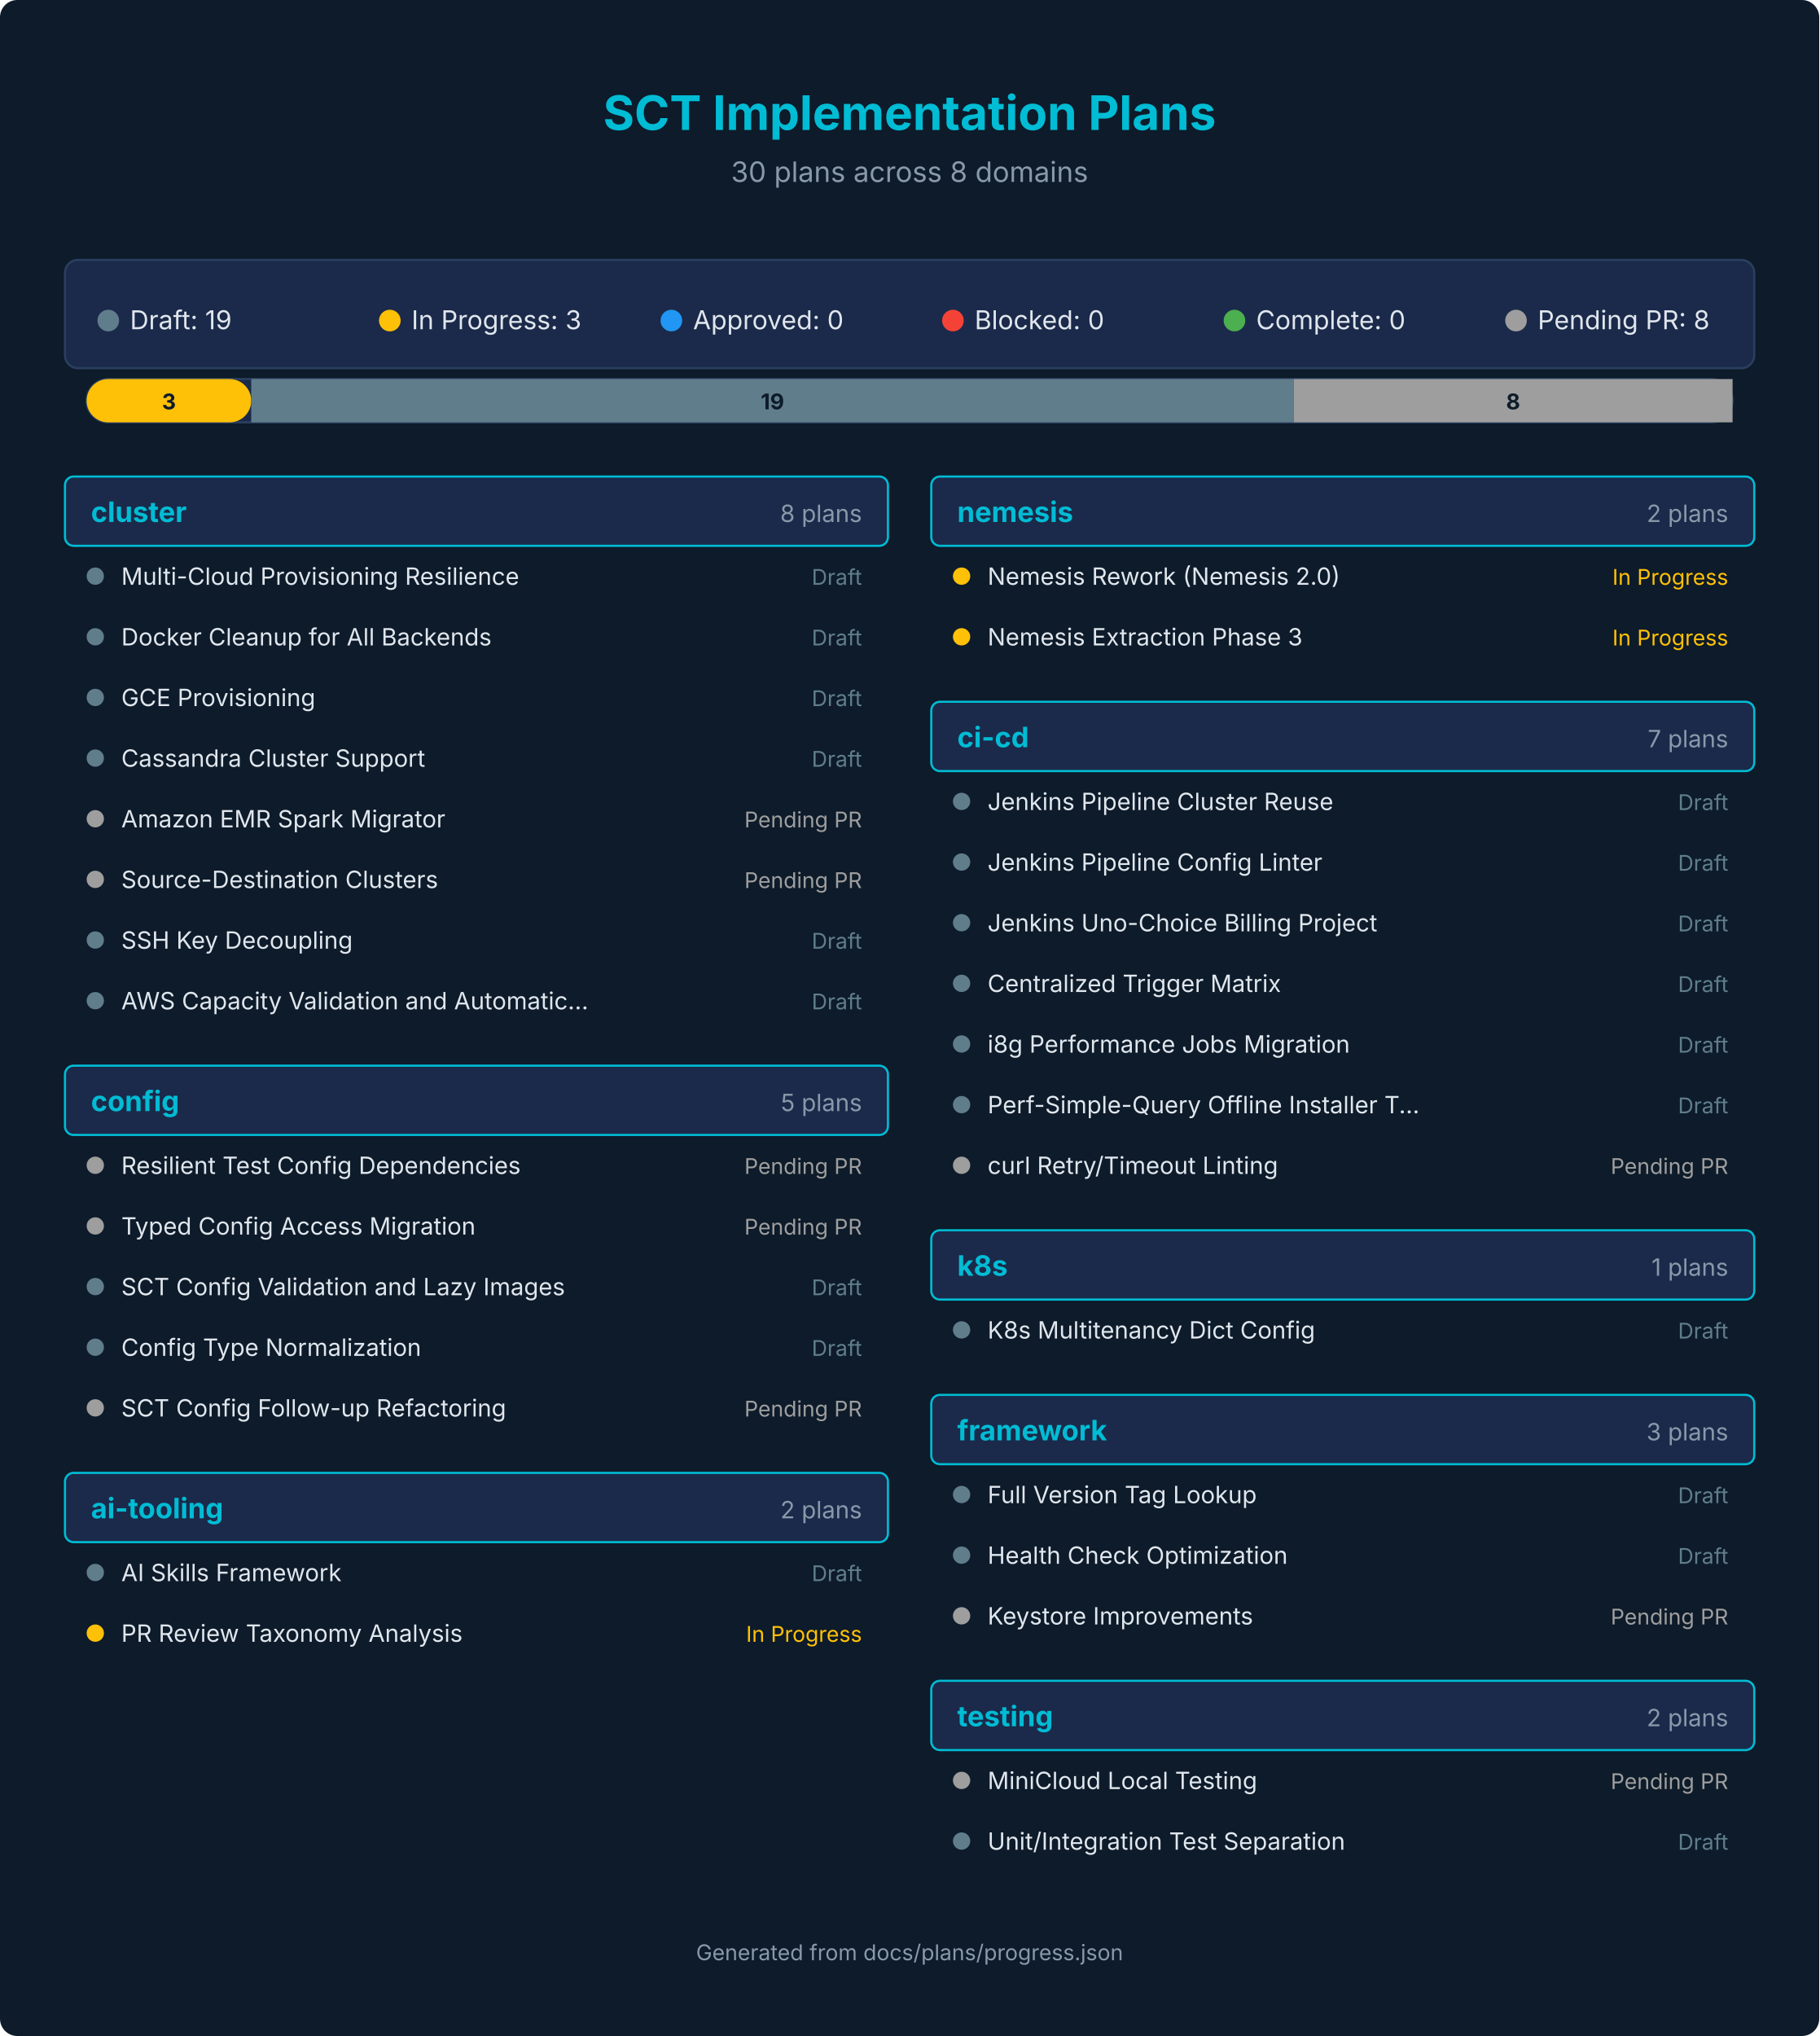
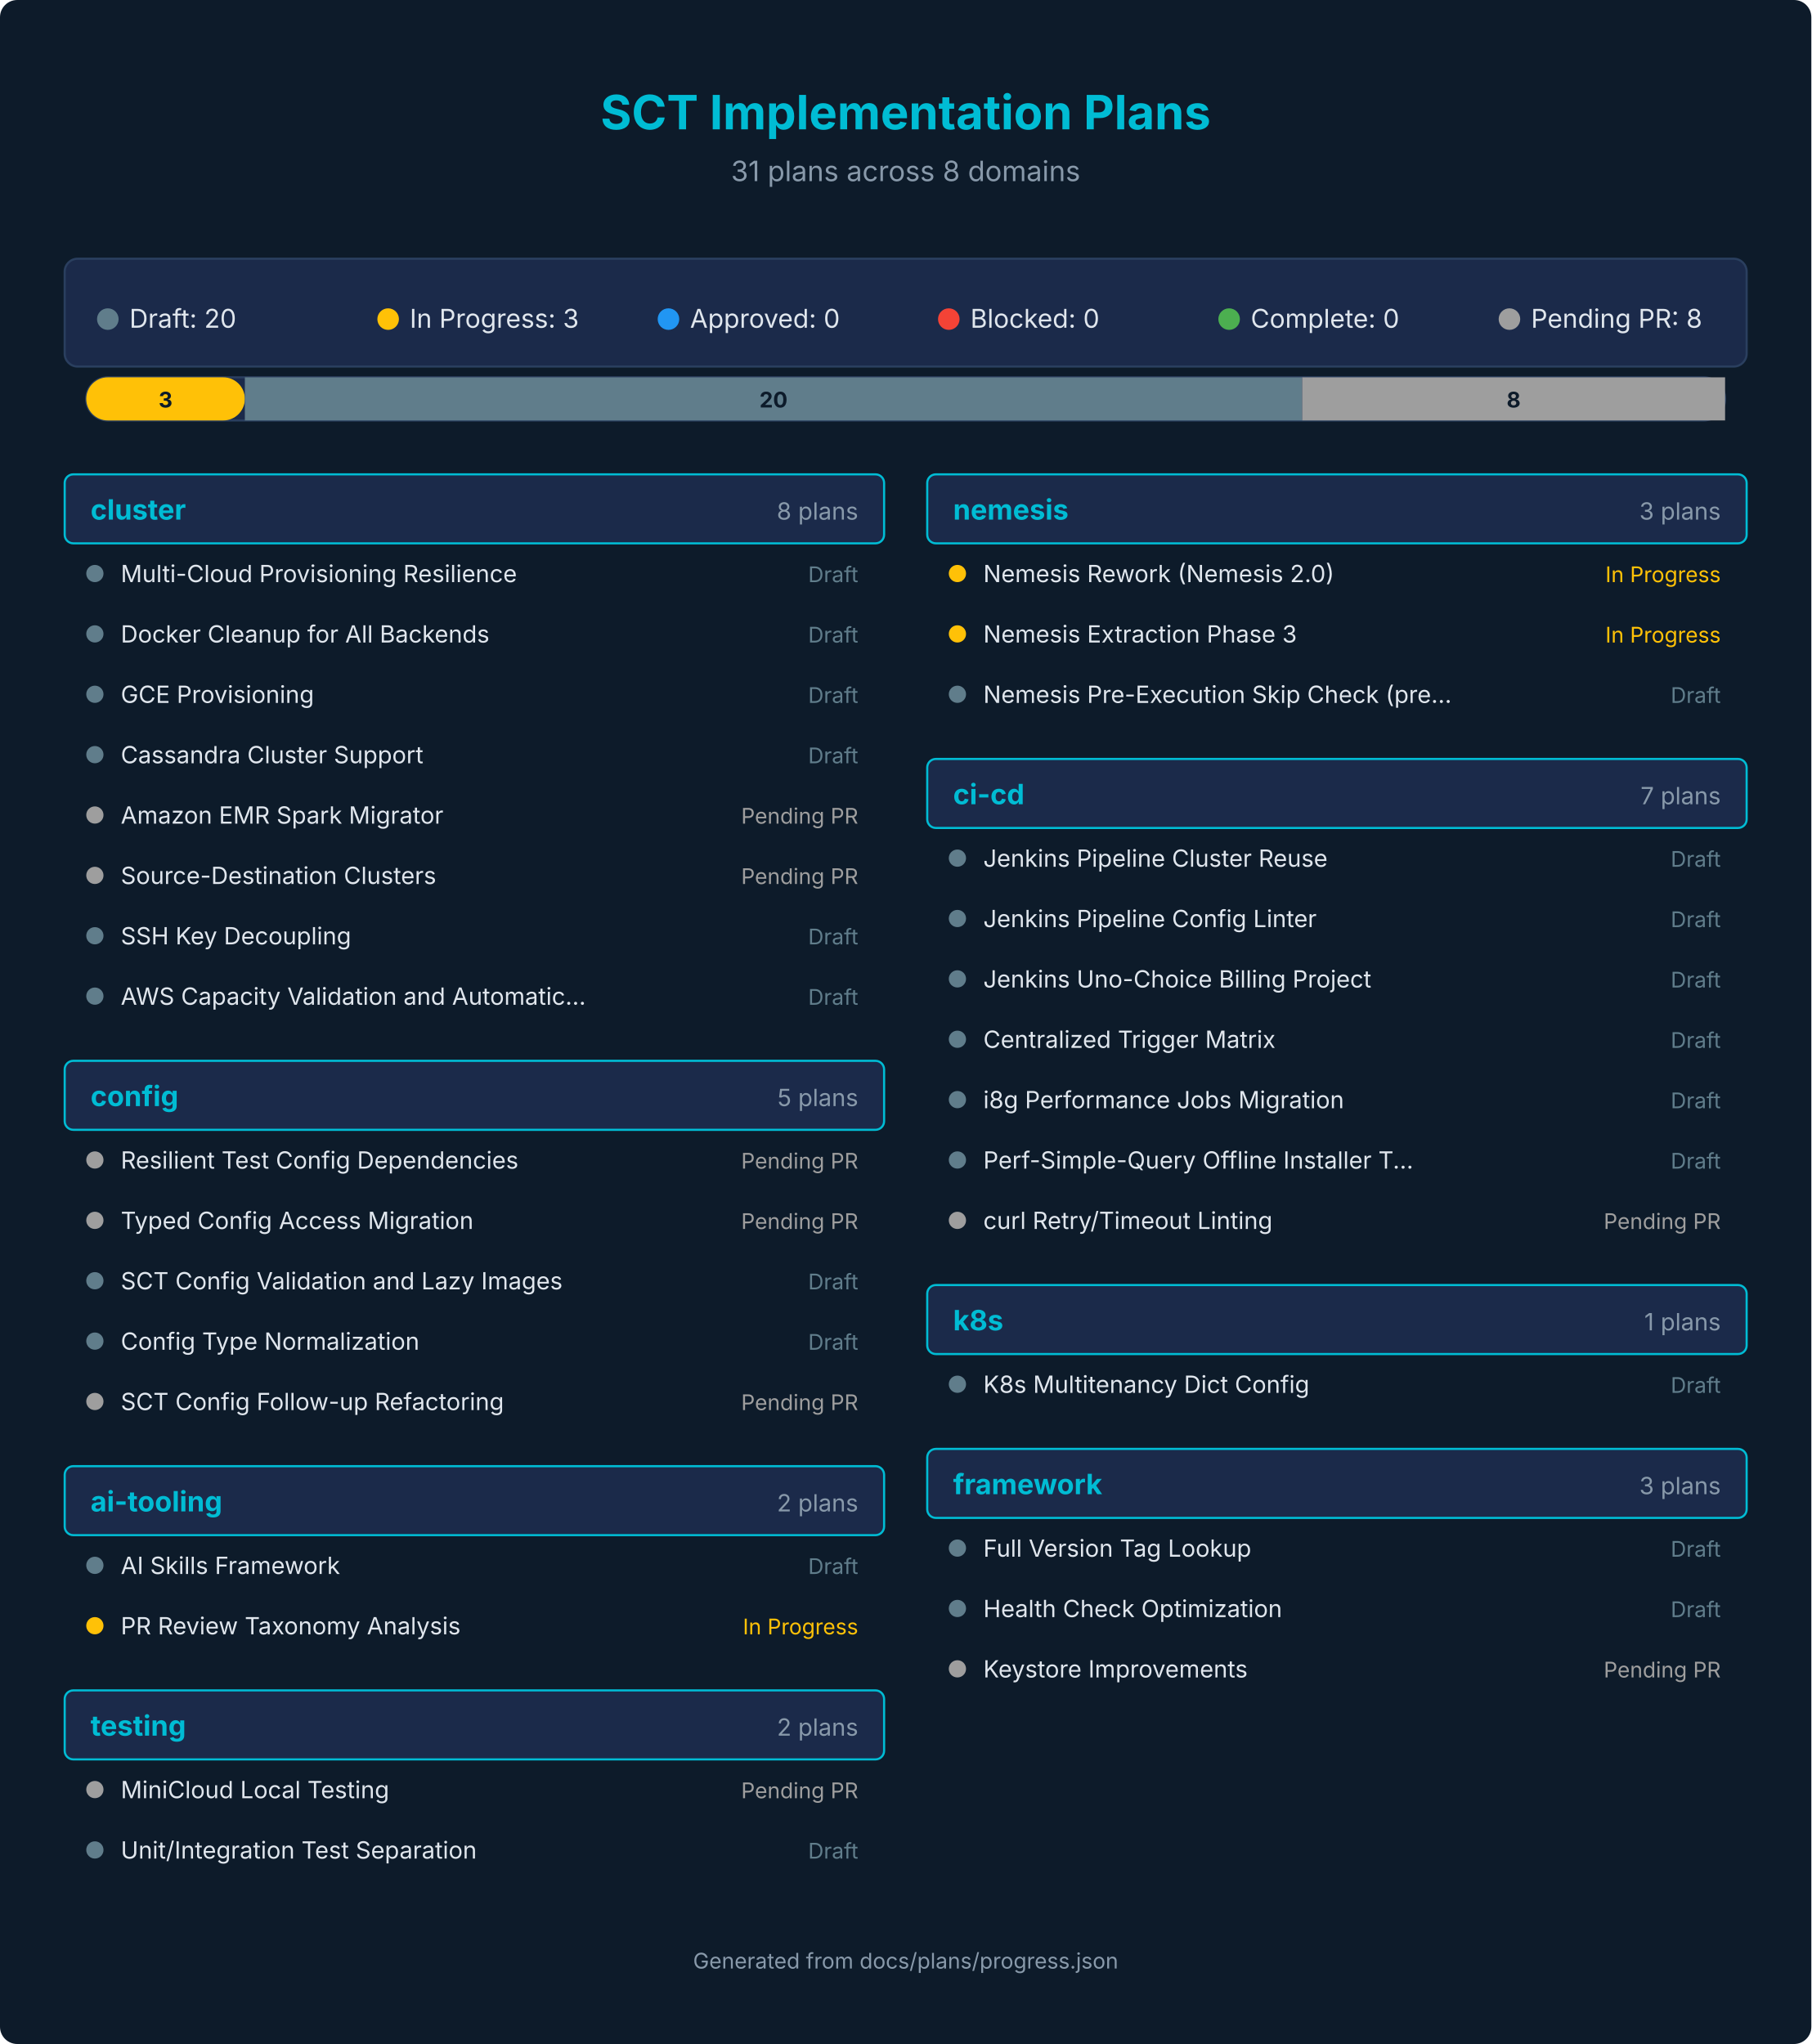
- <svg xmlns="http://www.w3.org/2000/svg" width="840" height="940" viewBox="0 0 840 940">
-   <rect width="840" height="940" fill="#0D1B2A" rx="8" />
+ <svg xmlns="http://www.w3.org/2000/svg" width="840" height="948" viewBox="0 0 840 948">
+   <rect width="840" height="948" fill="#0D1B2A" rx="8" />
  <text x="420" y="60" text-anchor="middle" font-family="system-ui, -apple-system, sans-serif" font-size="22" font-weight="bold" fill="#00BCD4">SCT Implementation Plans</text>
-   <text x="420" y="84" text-anchor="middle" font-family="system-ui, -apple-system, sans-serif" font-size="13" fill="#8899AA">30 plans across 8 domains</text>
+   <text x="420" y="84" text-anchor="middle" font-family="system-ui, -apple-system, sans-serif" font-size="13" fill="#8899AA">31 plans across 8 domains</text>
  <rect x="30" y="120" width="780" height="50" rx="6" fill="#1B2A4A" stroke="#2A3F5F" stroke-width="1" />
  <circle cx="50" cy="148" r="5" fill="#607D8B" />
-   <text x="60" y="152" font-family="system-ui, -apple-system, sans-serif" font-size="12" fill="#E0E6ED">Draft: 19</text>
+   <text x="60" y="152" font-family="system-ui, -apple-system, sans-serif" font-size="12" fill="#E0E6ED">Draft: 20</text>
  <circle cx="180" cy="148" r="5" fill="#FFC107" />
  <text x="190" y="152" font-family="system-ui, -apple-system, sans-serif" font-size="12" fill="#E0E6ED">In Progress: 3</text>
  <circle cx="310" cy="148" r="5" fill="#2196F3" />
  <text x="320" y="152" font-family="system-ui, -apple-system, sans-serif" font-size="12" fill="#E0E6ED">Approved: 0</text>
  <circle cx="440" cy="148" r="5" fill="#F44336" />
  <text x="450" y="152" font-family="system-ui, -apple-system, sans-serif" font-size="12" fill="#E0E6ED">Blocked: 0</text>
  <circle cx="570" cy="148" r="5" fill="#4CAF50" />
  <text x="580" y="152" font-family="system-ui, -apple-system, sans-serif" font-size="12" fill="#E0E6ED">Complete: 0</text>
  <circle cx="700" cy="148" r="5" fill="#9E9E9E" />
  <text x="710" y="152" font-family="system-ui, -apple-system, sans-serif" font-size="12" fill="#E0E6ED">Pending PR: 8</text>
  <rect x="40" y="175" width="760" height="20" rx="10" fill="#1B2A4A" stroke="#2A3F5F" stroke-width="1" />
-   <rect x="40" y="175" width="76.0" height="20" rx="10" fill="#FFC107" />
-   <text x="78.0" y="189" text-anchor="middle" font-family="system-ui, -apple-system, sans-serif" font-size="10" font-weight="bold" fill="#0D1B2A">3</text>
-   <rect x="116.0" y="175" width="481.333" height="20" rx="0" fill="#607D8B" />
-   <text x="356.667" y="189" text-anchor="middle" font-family="system-ui, -apple-system, sans-serif" font-size="10" font-weight="bold" fill="#0D1B2A">19</text>
-   <rect x="597.333" y="175" width="202.667" height="20" rx="0" fill="#9E9E9E" />
-   <text x="698.667" y="189" text-anchor="middle" font-family="system-ui, -apple-system, sans-serif" font-size="10" font-weight="bold" fill="#0D1B2A">8</text>
+   <rect x="40" y="175" width="73.548" height="20" rx="10" fill="#FFC107" />
+   <text x="76.774" y="189" text-anchor="middle" font-family="system-ui, -apple-system, sans-serif" font-size="10" font-weight="bold" fill="#0D1B2A">3</text>
+   <rect x="113.548" y="175" width="490.323" height="20" rx="0" fill="#607D8B" />
+   <text x="358.71" y="189" text-anchor="middle" font-family="system-ui, -apple-system, sans-serif" font-size="10" font-weight="bold" fill="#0D1B2A">20</text>
+   <rect x="603.871" y="175" width="196.129" height="20" rx="0" fill="#9E9E9E" />
+   <text x="701.935" y="189" text-anchor="middle" font-family="system-ui, -apple-system, sans-serif" font-size="10" font-weight="bold" fill="#0D1B2A">8</text>
  <rect x="30" y="220" width="380" height="32" rx="4" fill="#1B2A4A" stroke="#00BCD4" stroke-width="1" />
  <text x="42" y="241" font-family="system-ui, -apple-system, sans-serif" font-size="13" font-weight="bold" fill="#00BCD4">cluster</text>
  <text x="398" y="241" text-anchor="end" font-family="system-ui, -apple-system, sans-serif" font-size="11" fill="#8899AA">8 plans</text>
  <circle cx="44" cy="266" r="4" fill="#607D8B" />
  <text x="56" y="270" font-family="system-ui, -apple-system, sans-serif" font-size="11" fill="#E0E6ED">Multi-Cloud Provisioning Resilience</text>
  <text x="398" y="270" text-anchor="end" font-family="system-ui, -apple-system, sans-serif" font-size="10" fill="#607D8B">Draft</text>
  <circle cx="44" cy="294" r="4" fill="#607D8B" />
  <text x="56" y="298" font-family="system-ui, -apple-system, sans-serif" font-size="11" fill="#E0E6ED">Docker Cleanup for All Backends</text>
  <text x="398" y="298" text-anchor="end" font-family="system-ui, -apple-system, sans-serif" font-size="10" fill="#607D8B">Draft</text>
  <circle cx="44" cy="322" r="4" fill="#607D8B" />
  <text x="56" y="326" font-family="system-ui, -apple-system, sans-serif" font-size="11" fill="#E0E6ED">GCE Provisioning</text>
  <text x="398" y="326" text-anchor="end" font-family="system-ui, -apple-system, sans-serif" font-size="10" fill="#607D8B">Draft</text>
  <circle cx="44" cy="350" r="4" fill="#607D8B" />
  <text x="56" y="354" font-family="system-ui, -apple-system, sans-serif" font-size="11" fill="#E0E6ED">Cassandra Cluster Support</text>
  <text x="398" y="354" text-anchor="end" font-family="system-ui, -apple-system, sans-serif" font-size="10" fill="#607D8B">Draft</text>
  <circle cx="44" cy="378" r="4" fill="#9E9E9E" />
  <text x="56" y="382" font-family="system-ui, -apple-system, sans-serif" font-size="11" fill="#E0E6ED">Amazon EMR Spark Migrator</text>
  <text x="398" y="382" text-anchor="end" font-family="system-ui, -apple-system, sans-serif" font-size="10" fill="#9E9E9E">Pending PR</text>
  <circle cx="44" cy="406" r="4" fill="#9E9E9E" />
  <text x="56" y="410" font-family="system-ui, -apple-system, sans-serif" font-size="11" fill="#E0E6ED">Source-Destination Clusters</text>
  <text x="398" y="410" text-anchor="end" font-family="system-ui, -apple-system, sans-serif" font-size="10" fill="#9E9E9E">Pending PR</text>
  <circle cx="44" cy="434" r="4" fill="#607D8B" />
  <text x="56" y="438" font-family="system-ui, -apple-system, sans-serif" font-size="11" fill="#E0E6ED">SSH Key Decoupling</text>
  <text x="398" y="438" text-anchor="end" font-family="system-ui, -apple-system, sans-serif" font-size="10" fill="#607D8B">Draft</text>
  <circle cx="44" cy="462" r="4" fill="#607D8B" />
  <text x="56" y="466" font-family="system-ui, -apple-system, sans-serif" font-size="11" fill="#E0E6ED">AWS Capacity Validation and Automatic...</text>
  <text x="398" y="466" text-anchor="end" font-family="system-ui, -apple-system, sans-serif" font-size="10" fill="#607D8B">Draft</text>
  <rect x="30" y="492" width="380" height="32" rx="4" fill="#1B2A4A" stroke="#00BCD4" stroke-width="1" />
  <text x="42" y="513" font-family="system-ui, -apple-system, sans-serif" font-size="13" font-weight="bold" fill="#00BCD4">config</text>
  <text x="398" y="513" text-anchor="end" font-family="system-ui, -apple-system, sans-serif" font-size="11" fill="#8899AA">5 plans</text>
  <circle cx="44" cy="538" r="4" fill="#9E9E9E" />
  <text x="56" y="542" font-family="system-ui, -apple-system, sans-serif" font-size="11" fill="#E0E6ED">Resilient Test Config Dependencies</text>
  <text x="398" y="542" text-anchor="end" font-family="system-ui, -apple-system, sans-serif" font-size="10" fill="#9E9E9E">Pending PR</text>
  <circle cx="44" cy="566" r="4" fill="#9E9E9E" />
  <text x="56" y="570" font-family="system-ui, -apple-system, sans-serif" font-size="11" fill="#E0E6ED">Typed Config Access Migration</text>
  <text x="398" y="570" text-anchor="end" font-family="system-ui, -apple-system, sans-serif" font-size="10" fill="#9E9E9E">Pending PR</text>
  <circle cx="44" cy="594" r="4" fill="#607D8B" />
  <text x="56" y="598" font-family="system-ui, -apple-system, sans-serif" font-size="11" fill="#E0E6ED">SCT Config Validation and Lazy Images</text>
  <text x="398" y="598" text-anchor="end" font-family="system-ui, -apple-system, sans-serif" font-size="10" fill="#607D8B">Draft</text>
  <circle cx="44" cy="622" r="4" fill="#607D8B" />
  <text x="56" y="626" font-family="system-ui, -apple-system, sans-serif" font-size="11" fill="#E0E6ED">Config Type Normalization</text>
  <text x="398" y="626" text-anchor="end" font-family="system-ui, -apple-system, sans-serif" font-size="10" fill="#607D8B">Draft</text>
  <circle cx="44" cy="650" r="4" fill="#9E9E9E" />
  <text x="56" y="654" font-family="system-ui, -apple-system, sans-serif" font-size="11" fill="#E0E6ED">SCT Config Follow-up Refactoring</text>
  <text x="398" y="654" text-anchor="end" font-family="system-ui, -apple-system, sans-serif" font-size="10" fill="#9E9E9E">Pending PR</text>
  <rect x="30" y="680" width="380" height="32" rx="4" fill="#1B2A4A" stroke="#00BCD4" stroke-width="1" />
  <text x="42" y="701" font-family="system-ui, -apple-system, sans-serif" font-size="13" font-weight="bold" fill="#00BCD4">ai-tooling</text>
  <text x="398" y="701" text-anchor="end" font-family="system-ui, -apple-system, sans-serif" font-size="11" fill="#8899AA">2 plans</text>
  <circle cx="44" cy="726" r="4" fill="#607D8B" />
  <text x="56" y="730" font-family="system-ui, -apple-system, sans-serif" font-size="11" fill="#E0E6ED">AI Skills Framework</text>
  <text x="398" y="730" text-anchor="end" font-family="system-ui, -apple-system, sans-serif" font-size="10" fill="#607D8B">Draft</text>
  <circle cx="44" cy="754" r="4" fill="#FFC107" />
  <text x="56" y="758" font-family="system-ui, -apple-system, sans-serif" font-size="11" fill="#E0E6ED">PR Review Taxonomy Analysis</text>
  <text x="398" y="758" text-anchor="end" font-family="system-ui, -apple-system, sans-serif" font-size="10" fill="#FFC107">In Progress</text>
+   <rect x="30" y="784" width="380" height="32" rx="4" fill="#1B2A4A" stroke="#00BCD4" stroke-width="1" />
+   <text x="42" y="805" font-family="system-ui, -apple-system, sans-serif" font-size="13" font-weight="bold" fill="#00BCD4">testing</text>
+   <text x="398" y="805" text-anchor="end" font-family="system-ui, -apple-system, sans-serif" font-size="11" fill="#8899AA">2 plans</text>
+   <circle cx="44" cy="830" r="4" fill="#9E9E9E" />
+   <text x="56" y="834" font-family="system-ui, -apple-system, sans-serif" font-size="11" fill="#E0E6ED">MiniCloud Local Testing</text>
+   <text x="398" y="834" text-anchor="end" font-family="system-ui, -apple-system, sans-serif" font-size="10" fill="#9E9E9E">Pending PR</text>
+   <circle cx="44" cy="858" r="4" fill="#607D8B" />
+   <text x="56" y="862" font-family="system-ui, -apple-system, sans-serif" font-size="11" fill="#E0E6ED">Unit/Integration Test Separation</text>
+   <text x="398" y="862" text-anchor="end" font-family="system-ui, -apple-system, sans-serif" font-size="10" fill="#607D8B">Draft</text>
  <rect x="430" y="220" width="380" height="32" rx="4" fill="#1B2A4A" stroke="#00BCD4" stroke-width="1" />
  <text x="442" y="241" font-family="system-ui, -apple-system, sans-serif" font-size="13" font-weight="bold" fill="#00BCD4">nemesis</text>
-   <text x="798" y="241" text-anchor="end" font-family="system-ui, -apple-system, sans-serif" font-size="11" fill="#8899AA">2 plans</text>
+   <text x="798" y="241" text-anchor="end" font-family="system-ui, -apple-system, sans-serif" font-size="11" fill="#8899AA">3 plans</text>
  <circle cx="444" cy="266" r="4" fill="#FFC107" />
  <text x="456" y="270" font-family="system-ui, -apple-system, sans-serif" font-size="11" fill="#E0E6ED">Nemesis Rework (Nemesis 2.0)</text>
  <text x="798" y="270" text-anchor="end" font-family="system-ui, -apple-system, sans-serif" font-size="10" fill="#FFC107">In Progress</text>
  <circle cx="444" cy="294" r="4" fill="#FFC107" />
  <text x="456" y="298" font-family="system-ui, -apple-system, sans-serif" font-size="11" fill="#E0E6ED">Nemesis Extraction Phase 3</text>
  <text x="798" y="298" text-anchor="end" font-family="system-ui, -apple-system, sans-serif" font-size="10" fill="#FFC107">In Progress</text>
-   <rect x="430" y="324" width="380" height="32" rx="4" fill="#1B2A4A" stroke="#00BCD4" stroke-width="1" />
-   <text x="442" y="345" font-family="system-ui, -apple-system, sans-serif" font-size="13" font-weight="bold" fill="#00BCD4">ci-cd</text>
-   <text x="798" y="345" text-anchor="end" font-family="system-ui, -apple-system, sans-serif" font-size="11" fill="#8899AA">7 plans</text>
-   <circle cx="444" cy="370" r="4" fill="#607D8B" />
-   <text x="456" y="374" font-family="system-ui, -apple-system, sans-serif" font-size="11" fill="#E0E6ED">Jenkins Pipeline Cluster Reuse</text>
-   <text x="798" y="374" text-anchor="end" font-family="system-ui, -apple-system, sans-serif" font-size="10" fill="#607D8B">Draft</text>
+   <circle cx="444" cy="322" r="4" fill="#607D8B" />
+   <text x="456" y="326" font-family="system-ui, -apple-system, sans-serif" font-size="11" fill="#E0E6ED">Nemesis Pre-Execution Skip Check (pre...</text>
+   <text x="798" y="326" text-anchor="end" font-family="system-ui, -apple-system, sans-serif" font-size="10" fill="#607D8B">Draft</text>
+   <rect x="430" y="352" width="380" height="32" rx="4" fill="#1B2A4A" stroke="#00BCD4" stroke-width="1" />
+   <text x="442" y="373" font-family="system-ui, -apple-system, sans-serif" font-size="13" font-weight="bold" fill="#00BCD4">ci-cd</text>
+   <text x="798" y="373" text-anchor="end" font-family="system-ui, -apple-system, sans-serif" font-size="11" fill="#8899AA">7 plans</text>
  <circle cx="444" cy="398" r="4" fill="#607D8B" />
-   <text x="456" y="402" font-family="system-ui, -apple-system, sans-serif" font-size="11" fill="#E0E6ED">Jenkins Pipeline Config Linter</text>
+   <text x="456" y="402" font-family="system-ui, -apple-system, sans-serif" font-size="11" fill="#E0E6ED">Jenkins Pipeline Cluster Reuse</text>
  <text x="798" y="402" text-anchor="end" font-family="system-ui, -apple-system, sans-serif" font-size="10" fill="#607D8B">Draft</text>
  <circle cx="444" cy="426" r="4" fill="#607D8B" />
-   <text x="456" y="430" font-family="system-ui, -apple-system, sans-serif" font-size="11" fill="#E0E6ED">Jenkins Uno-Choice Billing Project</text>
+   <text x="456" y="430" font-family="system-ui, -apple-system, sans-serif" font-size="11" fill="#E0E6ED">Jenkins Pipeline Config Linter</text>
  <text x="798" y="430" text-anchor="end" font-family="system-ui, -apple-system, sans-serif" font-size="10" fill="#607D8B">Draft</text>
  <circle cx="444" cy="454" r="4" fill="#607D8B" />
-   <text x="456" y="458" font-family="system-ui, -apple-system, sans-serif" font-size="11" fill="#E0E6ED">Centralized Trigger Matrix</text>
+   <text x="456" y="458" font-family="system-ui, -apple-system, sans-serif" font-size="11" fill="#E0E6ED">Jenkins Uno-Choice Billing Project</text>
  <text x="798" y="458" text-anchor="end" font-family="system-ui, -apple-system, sans-serif" font-size="10" fill="#607D8B">Draft</text>
  <circle cx="444" cy="482" r="4" fill="#607D8B" />
-   <text x="456" y="486" font-family="system-ui, -apple-system, sans-serif" font-size="11" fill="#E0E6ED">i8g Performance Jobs Migration</text>
+   <text x="456" y="486" font-family="system-ui, -apple-system, sans-serif" font-size="11" fill="#E0E6ED">Centralized Trigger Matrix</text>
  <text x="798" y="486" text-anchor="end" font-family="system-ui, -apple-system, sans-serif" font-size="10" fill="#607D8B">Draft</text>
  <circle cx="444" cy="510" r="4" fill="#607D8B" />
-   <text x="456" y="514" font-family="system-ui, -apple-system, sans-serif" font-size="11" fill="#E0E6ED">Perf-Simple-Query Offline Installer T...</text>
+   <text x="456" y="514" font-family="system-ui, -apple-system, sans-serif" font-size="11" fill="#E0E6ED">i8g Performance Jobs Migration</text>
  <text x="798" y="514" text-anchor="end" font-family="system-ui, -apple-system, sans-serif" font-size="10" fill="#607D8B">Draft</text>
-   <circle cx="444" cy="538" r="4" fill="#9E9E9E" />
-   <text x="456" y="542" font-family="system-ui, -apple-system, sans-serif" font-size="11" fill="#E0E6ED">curl Retry/Timeout Linting</text>
-   <text x="798" y="542" text-anchor="end" font-family="system-ui, -apple-system, sans-serif" font-size="10" fill="#9E9E9E">Pending PR</text>
-   <rect x="430" y="568" width="380" height="32" rx="4" fill="#1B2A4A" stroke="#00BCD4" stroke-width="1" />
-   <text x="442" y="589" font-family="system-ui, -apple-system, sans-serif" font-size="13" font-weight="bold" fill="#00BCD4">k8s</text>
-   <text x="798" y="589" text-anchor="end" font-family="system-ui, -apple-system, sans-serif" font-size="11" fill="#8899AA">1 plans</text>
-   <circle cx="444" cy="614" r="4" fill="#607D8B" />
-   <text x="456" y="618" font-family="system-ui, -apple-system, sans-serif" font-size="11" fill="#E0E6ED">K8s Multitenancy Dict Config</text>
-   <text x="798" y="618" text-anchor="end" font-family="system-ui, -apple-system, sans-serif" font-size="10" fill="#607D8B">Draft</text>
-   <rect x="430" y="644" width="380" height="32" rx="4" fill="#1B2A4A" stroke="#00BCD4" stroke-width="1" />
-   <text x="442" y="665" font-family="system-ui, -apple-system, sans-serif" font-size="13" font-weight="bold" fill="#00BCD4">framework</text>
-   <text x="798" y="665" text-anchor="end" font-family="system-ui, -apple-system, sans-serif" font-size="11" fill="#8899AA">3 plans</text>
-   <circle cx="444" cy="690" r="4" fill="#607D8B" />
-   <text x="456" y="694" font-family="system-ui, -apple-system, sans-serif" font-size="11" fill="#E0E6ED">Full Version Tag Lookup</text>
-   <text x="798" y="694" text-anchor="end" font-family="system-ui, -apple-system, sans-serif" font-size="10" fill="#607D8B">Draft</text>
+   <circle cx="444" cy="538" r="4" fill="#607D8B" />
+   <text x="456" y="542" font-family="system-ui, -apple-system, sans-serif" font-size="11" fill="#E0E6ED">Perf-Simple-Query Offline Installer T...</text>
+   <text x="798" y="542" text-anchor="end" font-family="system-ui, -apple-system, sans-serif" font-size="10" fill="#607D8B">Draft</text>
+   <circle cx="444" cy="566" r="4" fill="#9E9E9E" />
+   <text x="456" y="570" font-family="system-ui, -apple-system, sans-serif" font-size="11" fill="#E0E6ED">curl Retry/Timeout Linting</text>
+   <text x="798" y="570" text-anchor="end" font-family="system-ui, -apple-system, sans-serif" font-size="10" fill="#9E9E9E">Pending PR</text>
+   <rect x="430" y="596" width="380" height="32" rx="4" fill="#1B2A4A" stroke="#00BCD4" stroke-width="1" />
+   <text x="442" y="617" font-family="system-ui, -apple-system, sans-serif" font-size="13" font-weight="bold" fill="#00BCD4">k8s</text>
+   <text x="798" y="617" text-anchor="end" font-family="system-ui, -apple-system, sans-serif" font-size="11" fill="#8899AA">1 plans</text>
+   <circle cx="444" cy="642" r="4" fill="#607D8B" />
+   <text x="456" y="646" font-family="system-ui, -apple-system, sans-serif" font-size="11" fill="#E0E6ED">K8s Multitenancy Dict Config</text>
+   <text x="798" y="646" text-anchor="end" font-family="system-ui, -apple-system, sans-serif" font-size="10" fill="#607D8B">Draft</text>
+   <rect x="430" y="672" width="380" height="32" rx="4" fill="#1B2A4A" stroke="#00BCD4" stroke-width="1" />
+   <text x="442" y="693" font-family="system-ui, -apple-system, sans-serif" font-size="13" font-weight="bold" fill="#00BCD4">framework</text>
+   <text x="798" y="693" text-anchor="end" font-family="system-ui, -apple-system, sans-serif" font-size="11" fill="#8899AA">3 plans</text>
  <circle cx="444" cy="718" r="4" fill="#607D8B" />
-   <text x="456" y="722" font-family="system-ui, -apple-system, sans-serif" font-size="11" fill="#E0E6ED">Health Check Optimization</text>
+   <text x="456" y="722" font-family="system-ui, -apple-system, sans-serif" font-size="11" fill="#E0E6ED">Full Version Tag Lookup</text>
  <text x="798" y="722" text-anchor="end" font-family="system-ui, -apple-system, sans-serif" font-size="10" fill="#607D8B">Draft</text>
-   <circle cx="444" cy="746" r="4" fill="#9E9E9E" />
-   <text x="456" y="750" font-family="system-ui, -apple-system, sans-serif" font-size="11" fill="#E0E6ED">Keystore Improvements</text>
-   <text x="798" y="750" text-anchor="end" font-family="system-ui, -apple-system, sans-serif" font-size="10" fill="#9E9E9E">Pending PR</text>
-   <rect x="430" y="776" width="380" height="32" rx="4" fill="#1B2A4A" stroke="#00BCD4" stroke-width="1" />
-   <text x="442" y="797" font-family="system-ui, -apple-system, sans-serif" font-size="13" font-weight="bold" fill="#00BCD4">testing</text>
-   <text x="798" y="797" text-anchor="end" font-family="system-ui, -apple-system, sans-serif" font-size="11" fill="#8899AA">2 plans</text>
-   <circle cx="444" cy="822" r="4" fill="#9E9E9E" />
-   <text x="456" y="826" font-family="system-ui, -apple-system, sans-serif" font-size="11" fill="#E0E6ED">MiniCloud Local Testing</text>
-   <text x="798" y="826" text-anchor="end" font-family="system-ui, -apple-system, sans-serif" font-size="10" fill="#9E9E9E">Pending PR</text>
-   <circle cx="444" cy="850" r="4" fill="#607D8B" />
-   <text x="456" y="854" font-family="system-ui, -apple-system, sans-serif" font-size="11" fill="#E0E6ED">Unit/Integration Test Separation</text>
-   <text x="798" y="854" text-anchor="end" font-family="system-ui, -apple-system, sans-serif" font-size="10" fill="#607D8B">Draft</text>
-   <text x="420" y="905" text-anchor="middle" font-family="system-ui, -apple-system, sans-serif" font-size="10" fill="#8899AA">Generated from docs/plans/progress.json</text>
+   <circle cx="444" cy="746" r="4" fill="#607D8B" />
+   <text x="456" y="750" font-family="system-ui, -apple-system, sans-serif" font-size="11" fill="#E0E6ED">Health Check Optimization</text>
+   <text x="798" y="750" text-anchor="end" font-family="system-ui, -apple-system, sans-serif" font-size="10" fill="#607D8B">Draft</text>
+   <circle cx="444" cy="774" r="4" fill="#9E9E9E" />
+   <text x="456" y="778" font-family="system-ui, -apple-system, sans-serif" font-size="11" fill="#E0E6ED">Keystore Improvements</text>
+   <text x="798" y="778" text-anchor="end" font-family="system-ui, -apple-system, sans-serif" font-size="10" fill="#9E9E9E">Pending PR</text>
+   <text x="420" y="913" text-anchor="middle" font-family="system-ui, -apple-system, sans-serif" font-size="10" fill="#8899AA">Generated from docs/plans/progress.json</text>
</svg>
